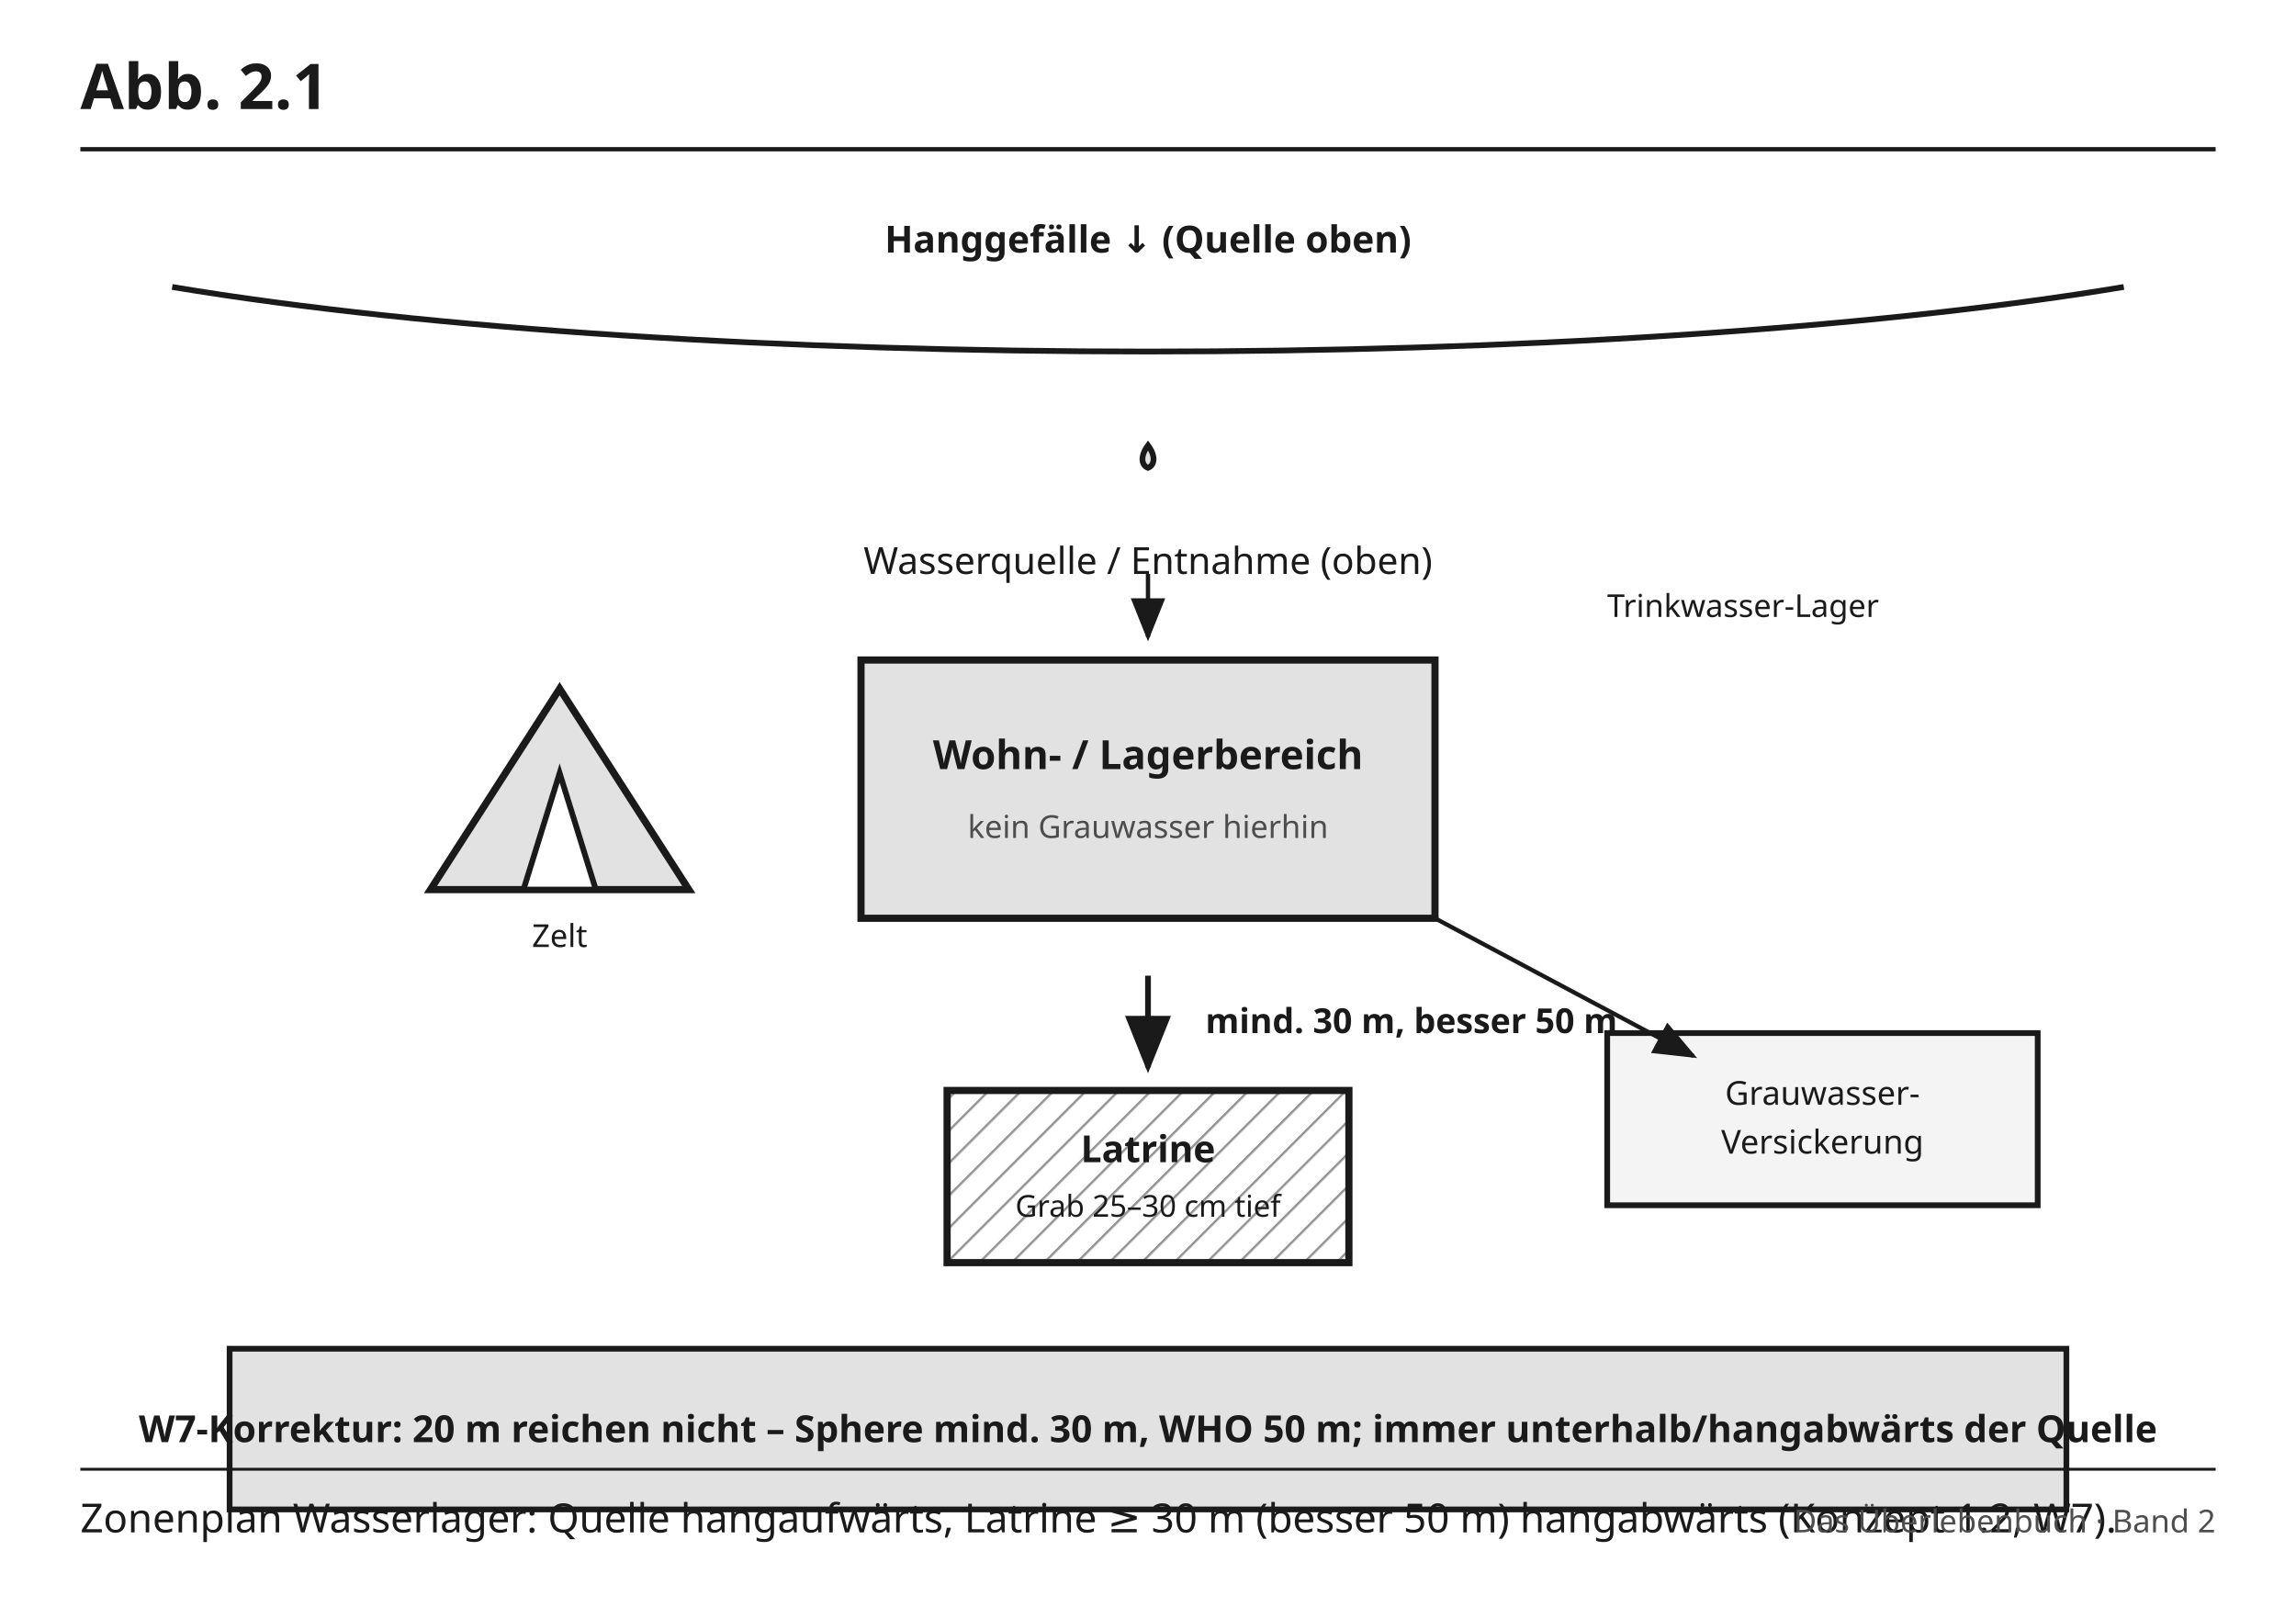
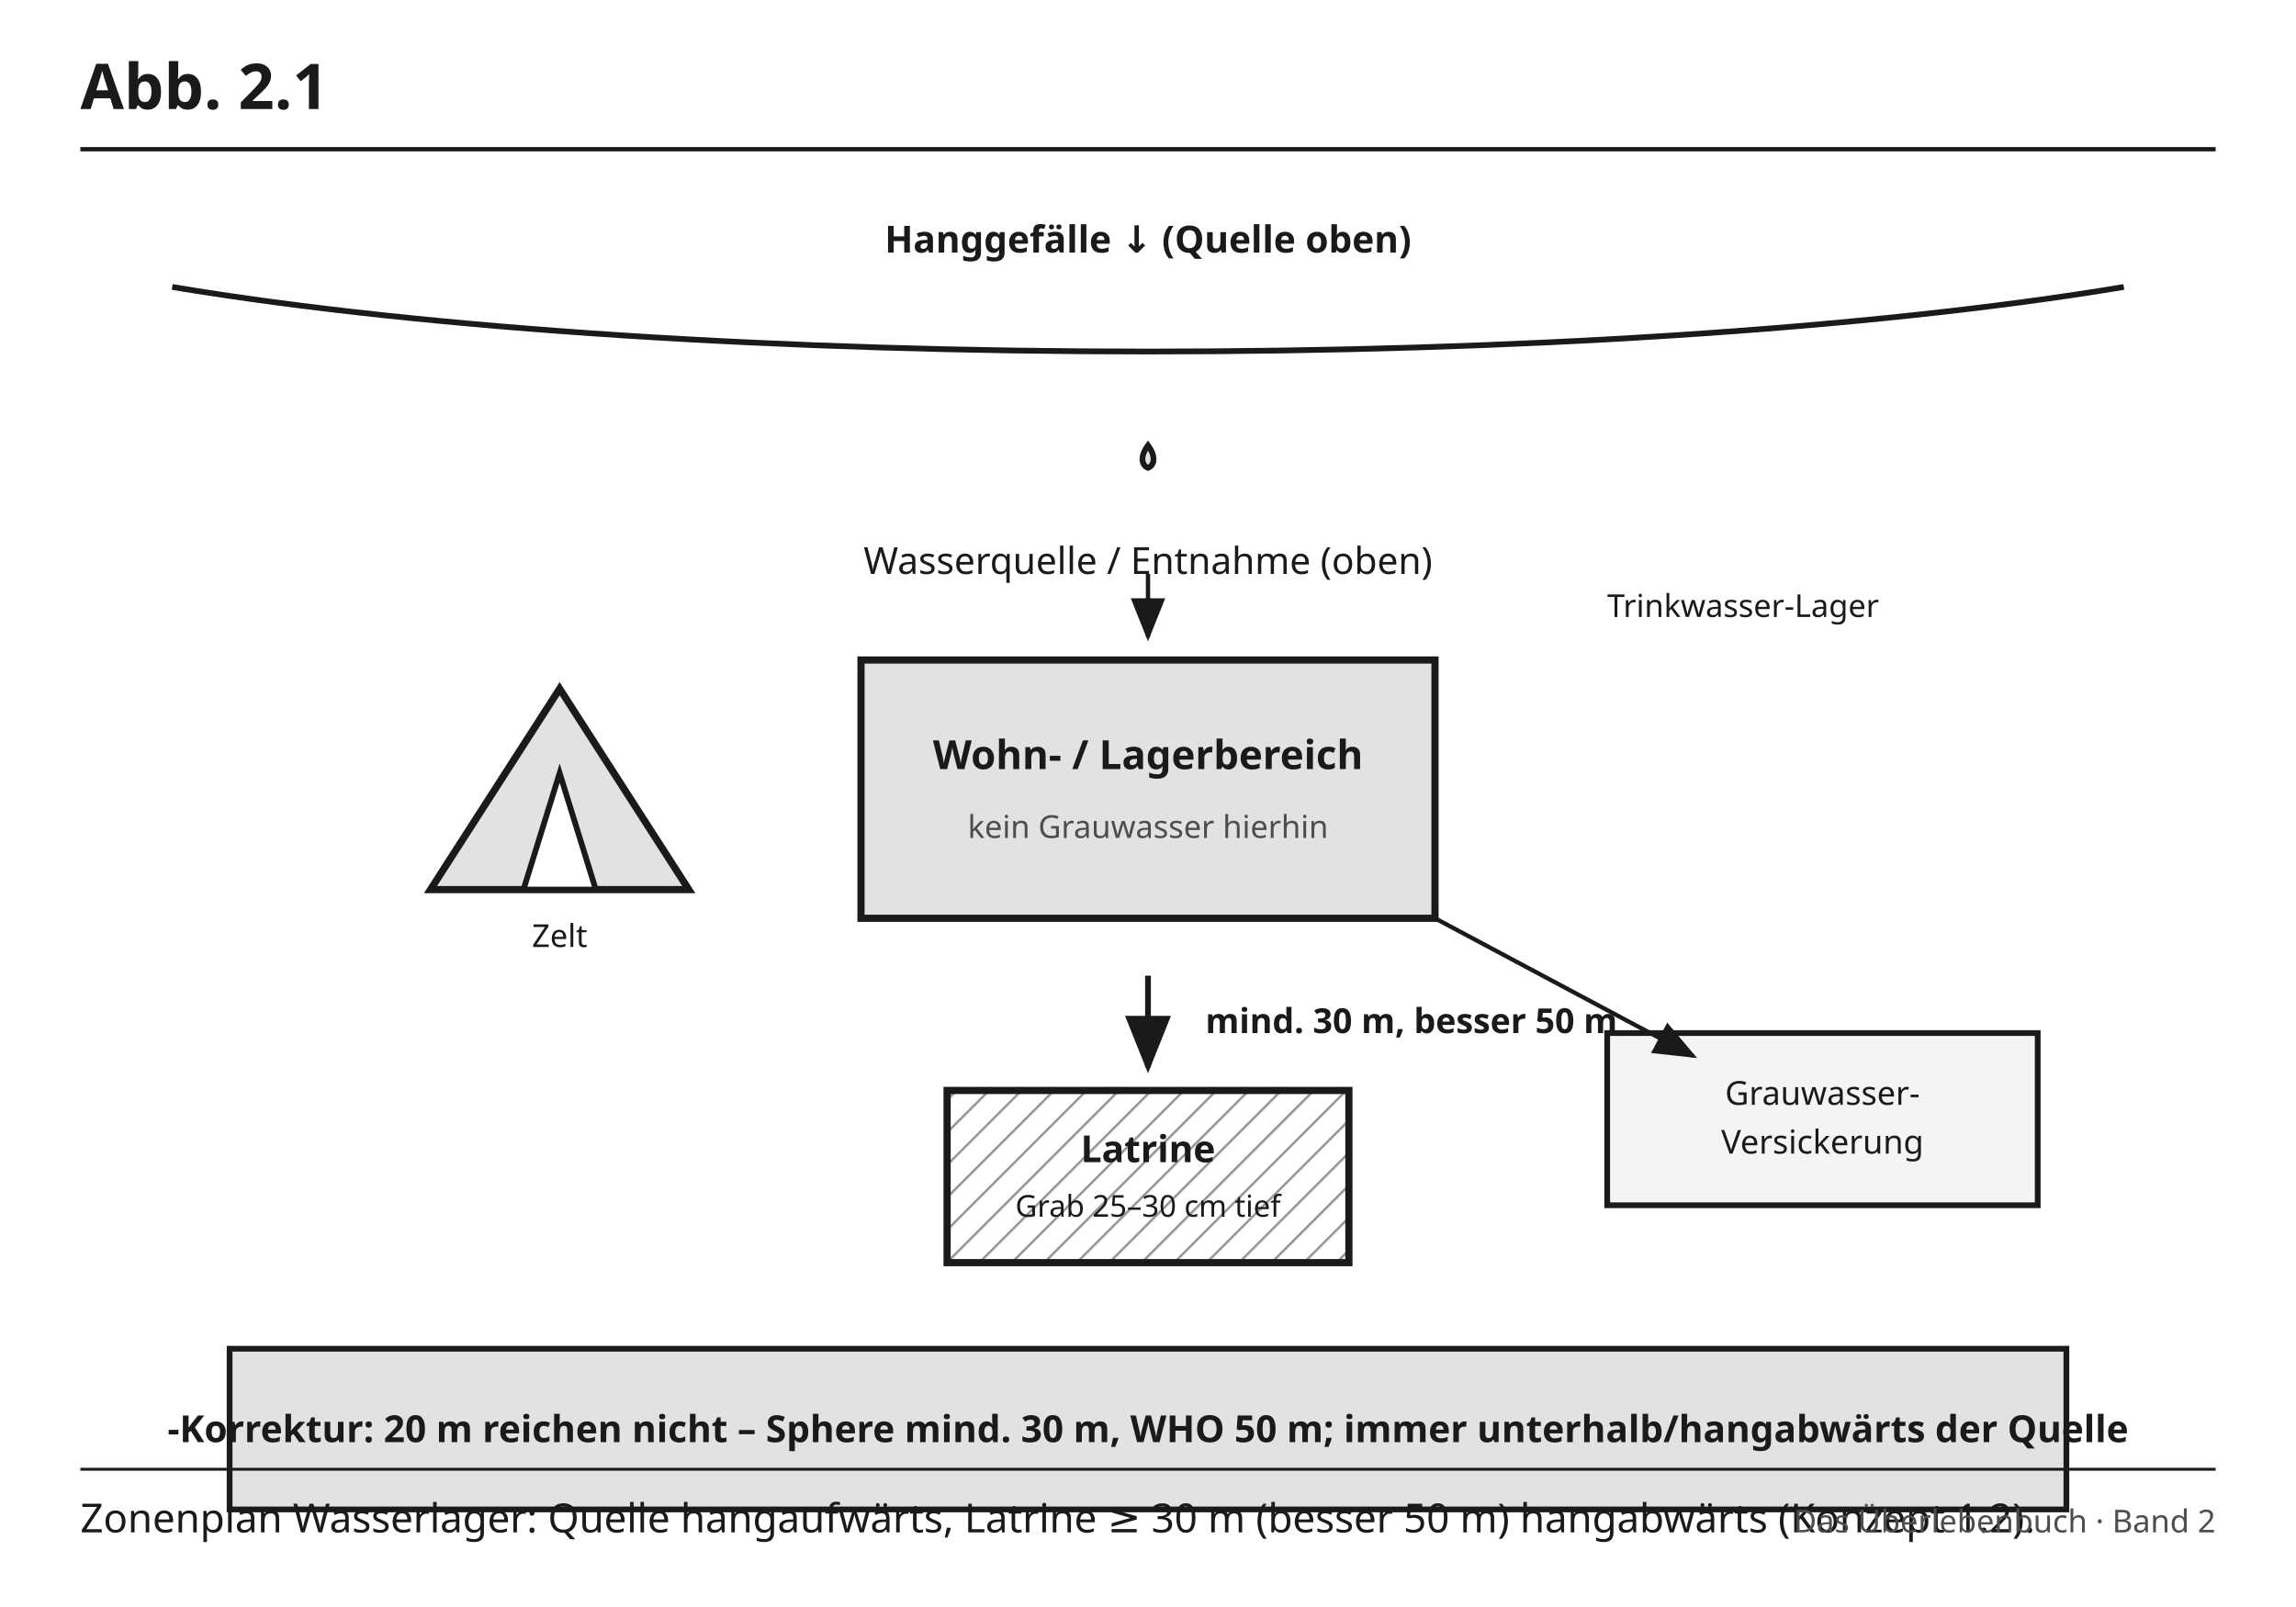
- <svg xmlns="http://www.w3.org/2000/svg" viewBox="0 0 800 560" role="img" aria-label="Abb. 2.1 – Zonenplan Wasserlager: Quelle hangaufwärts, Latrine ≥ 30 m (besser 50 m) hangabwärts (Konzept 1.2, W7).">
+ <svg xmlns="http://www.w3.org/2000/svg" viewBox="0 0 800 560" role="img" aria-label="Abb. 2.1 – Zonenplan Wasserlager: Quelle hangaufwärts, Latrine ≥ 30 m (besser 50 m) hangabwärts (Konzept 1.2).">
  <defs>
    <marker id="ah" markerWidth="10" markerHeight="8" refX="9" refY="4" orient="auto">
      <path d="M0 0 L10 4 L0 8 z" fill="#1a1a1a" />
    </marker>
    <marker id="ahs" markerWidth="10" markerHeight="8" refX="1" refY="4" orient="auto">
      <path d="M10 0 L0 4 L10 8 z" fill="#1a1a1a" />
    </marker>
    <pattern id="hatch" width="8" height="8" patternTransform="rotate(45)" patternUnits="userSpaceOnUse">
      <line x1="0" y1="0" x2="0" y2="8" stroke="#8c8c8c" stroke-width="1.6" />
    </pattern>
    <pattern id="cross" width="8" height="8" patternUnits="userSpaceOnUse">
      <path d="M0 0 L8 8 M8 0 L0 8" stroke="#bfbfbf" stroke-width="1" />
    </pattern>
    <pattern id="dots" width="7" height="7" patternUnits="userSpaceOnUse">
      <circle cx="2" cy="2" r="1.4" fill="#8c8c8c" />
    </pattern>
  </defs>
  <rect x="0" y="0" width="800" height="560" fill="#ffffff" />
  <text x="28" y="38" font-family="sans-serif" font-size="22" text-anchor="start" font-weight="bold" fill="#1a1a1a">Abb. 2.1</text>
  <line x1="28" y1="52" x2="772" y2="52" stroke="#1a1a1a" stroke-width="1.5" />
  <path d="M60 100 C 240 130 560 130 740 100" fill="none" stroke="#1a1a1a" stroke-width="2" />
  <text x="400" y="88" font-family="sans-serif" font-size="13" text-anchor="middle" font-weight="bold" fill="#1a1a1a">Hanggefälle ↓ (Quelle oben)</text>
  <path d="M400 155.2 C 403.04 159.36 402.08 162.24 400 163.04 C 397.92 162.24 396.96 159.36 400 155.2 Z" fill="#e2e2e2" stroke="#1a1a1a" stroke-width="2" />
  <text x="400" y="200" font-family="sans-serif" font-size="13" text-anchor="middle" font-weight="normal" fill="#1a1a1a">Wasserquelle / Entnahme (oben)</text>
  <rect x="300" y="230" width="200" height="90" fill="#e2e2e2" stroke="#1a1a1a" stroke-width="2.5" />
  <text x="400" y="268" font-family="sans-serif" font-size="14" text-anchor="middle" font-weight="bold" fill="#1a1a1a">Wohn- / Lagerbereich</text>
  <text x="400" y="292" font-family="sans-serif" font-size="11" text-anchor="middle" font-weight="normal" fill="#4d4d4d">kein Grauwasser hierhin</text>
  <polygon points="150,310 195,240 240,310" fill="#e2e2e2" stroke="#1a1a1a" stroke-width="2.5" />
  <polygon points="182.4,310 195,269.4 207.6,310" fill="#ffffff" stroke="#1a1a1a" stroke-width="2" />
  <text x="195" y="330" font-family="sans-serif" font-size="11" text-anchor="middle" font-weight="normal" fill="#1a1a1a">Zelt</text>
  <rect x="330" y="380" width="140" height="60" fill="url(#hatch)" stroke="#1a1a1a" stroke-width="2.5" />
  <text x="400" y="405" font-family="sans-serif" font-size="13" text-anchor="middle" font-weight="bold" fill="#1a1a1a">Latrine</text>
  <text x="400" y="424" font-family="sans-serif" font-size="10.5" text-anchor="middle" font-weight="normal" fill="#1a1a1a">Grab 25–30 cm tief</text>
  <line x1="400" y1="340" x2="400" y2="372" stroke="#1a1a1a" stroke-width="2" marker-end="url(#ah)" />
  <text x="420" y="360" font-family="sans-serif" font-size="12" text-anchor="start" font-weight="bold" fill="#1a1a1a">mind. 30 m, besser 50 m</text>
  <line x1="400" y1="200" x2="400" y2="222" stroke="#1a1a1a" stroke-width="1.5" marker-end="url(#ah)" />
  <text x="560" y="215" font-family="sans-serif" font-size="11" text-anchor="start" font-weight="normal" fill="#1a1a1a">Trinkwasser-Lager</text>
  <rect x="560" y="360" width="150" height="60" fill="#f4f4f4" stroke="#1a1a1a" stroke-width="2" />
  <text x="635" y="385" font-family="sans-serif" font-size="11.5" text-anchor="middle" font-weight="normal" fill="#1a1a1a">Grauwasser-</text>
  <text x="635" y="402" font-family="sans-serif" font-size="11.5" text-anchor="middle" font-weight="normal" fill="#1a1a1a">Versickerung</text>
  <line x1="500" y1="320" x2="590" y2="368" stroke="#1a1a1a" stroke-width="1.5" marker-end="url(#ah)" />
  <rect x="80" y="470" width="640" height="56" fill="#e2e2e2" stroke="#1a1a1a" stroke-width="2" />
-   <text x="400" y="502.55" font-family="sans-serif" font-size="13" text-anchor="middle" font-weight="bold" fill="#1a1a1a">W7-Korrektur: 20 m reichen nicht – Sphere mind. 30 m, WHO 50 m; immer unterhalb/hangabwärts der Quelle</text>
+   <text x="400" y="502.55" font-family="sans-serif" font-size="13" text-anchor="middle" font-weight="bold" fill="#1a1a1a">-Korrektur: 20 m reichen nicht – Sphere mind. 30 m, WHO 50 m; immer unterhalb/hangabwärts der Quelle</text>
  <line x1="28" y1="512" x2="772" y2="512" stroke="#1a1a1a" stroke-width="1" />
-   <text x="28" y="534" font-family="sans-serif" font-size="14" text-anchor="start" font-weight="normal" fill="#1a1a1a">Zonenplan Wasserlager: Quelle hangaufwärts, Latrine ≥ 30 m (besser 50 m) hangabwärts (Konzept 1.2, W7).</text>
+   <text x="28" y="534" font-family="sans-serif" font-size="14" text-anchor="start" font-weight="normal" fill="#1a1a1a">Zonenplan Wasserlager: Quelle hangaufwärts, Latrine ≥ 30 m (besser 50 m) hangabwärts (Konzept 1.2).</text>
  <text x="772" y="534" font-family="sans-serif" font-size="11" text-anchor="end" font-weight="normal" fill="#4d4d4d">Das Überlebenbuch · Band 2</text>
</svg>
